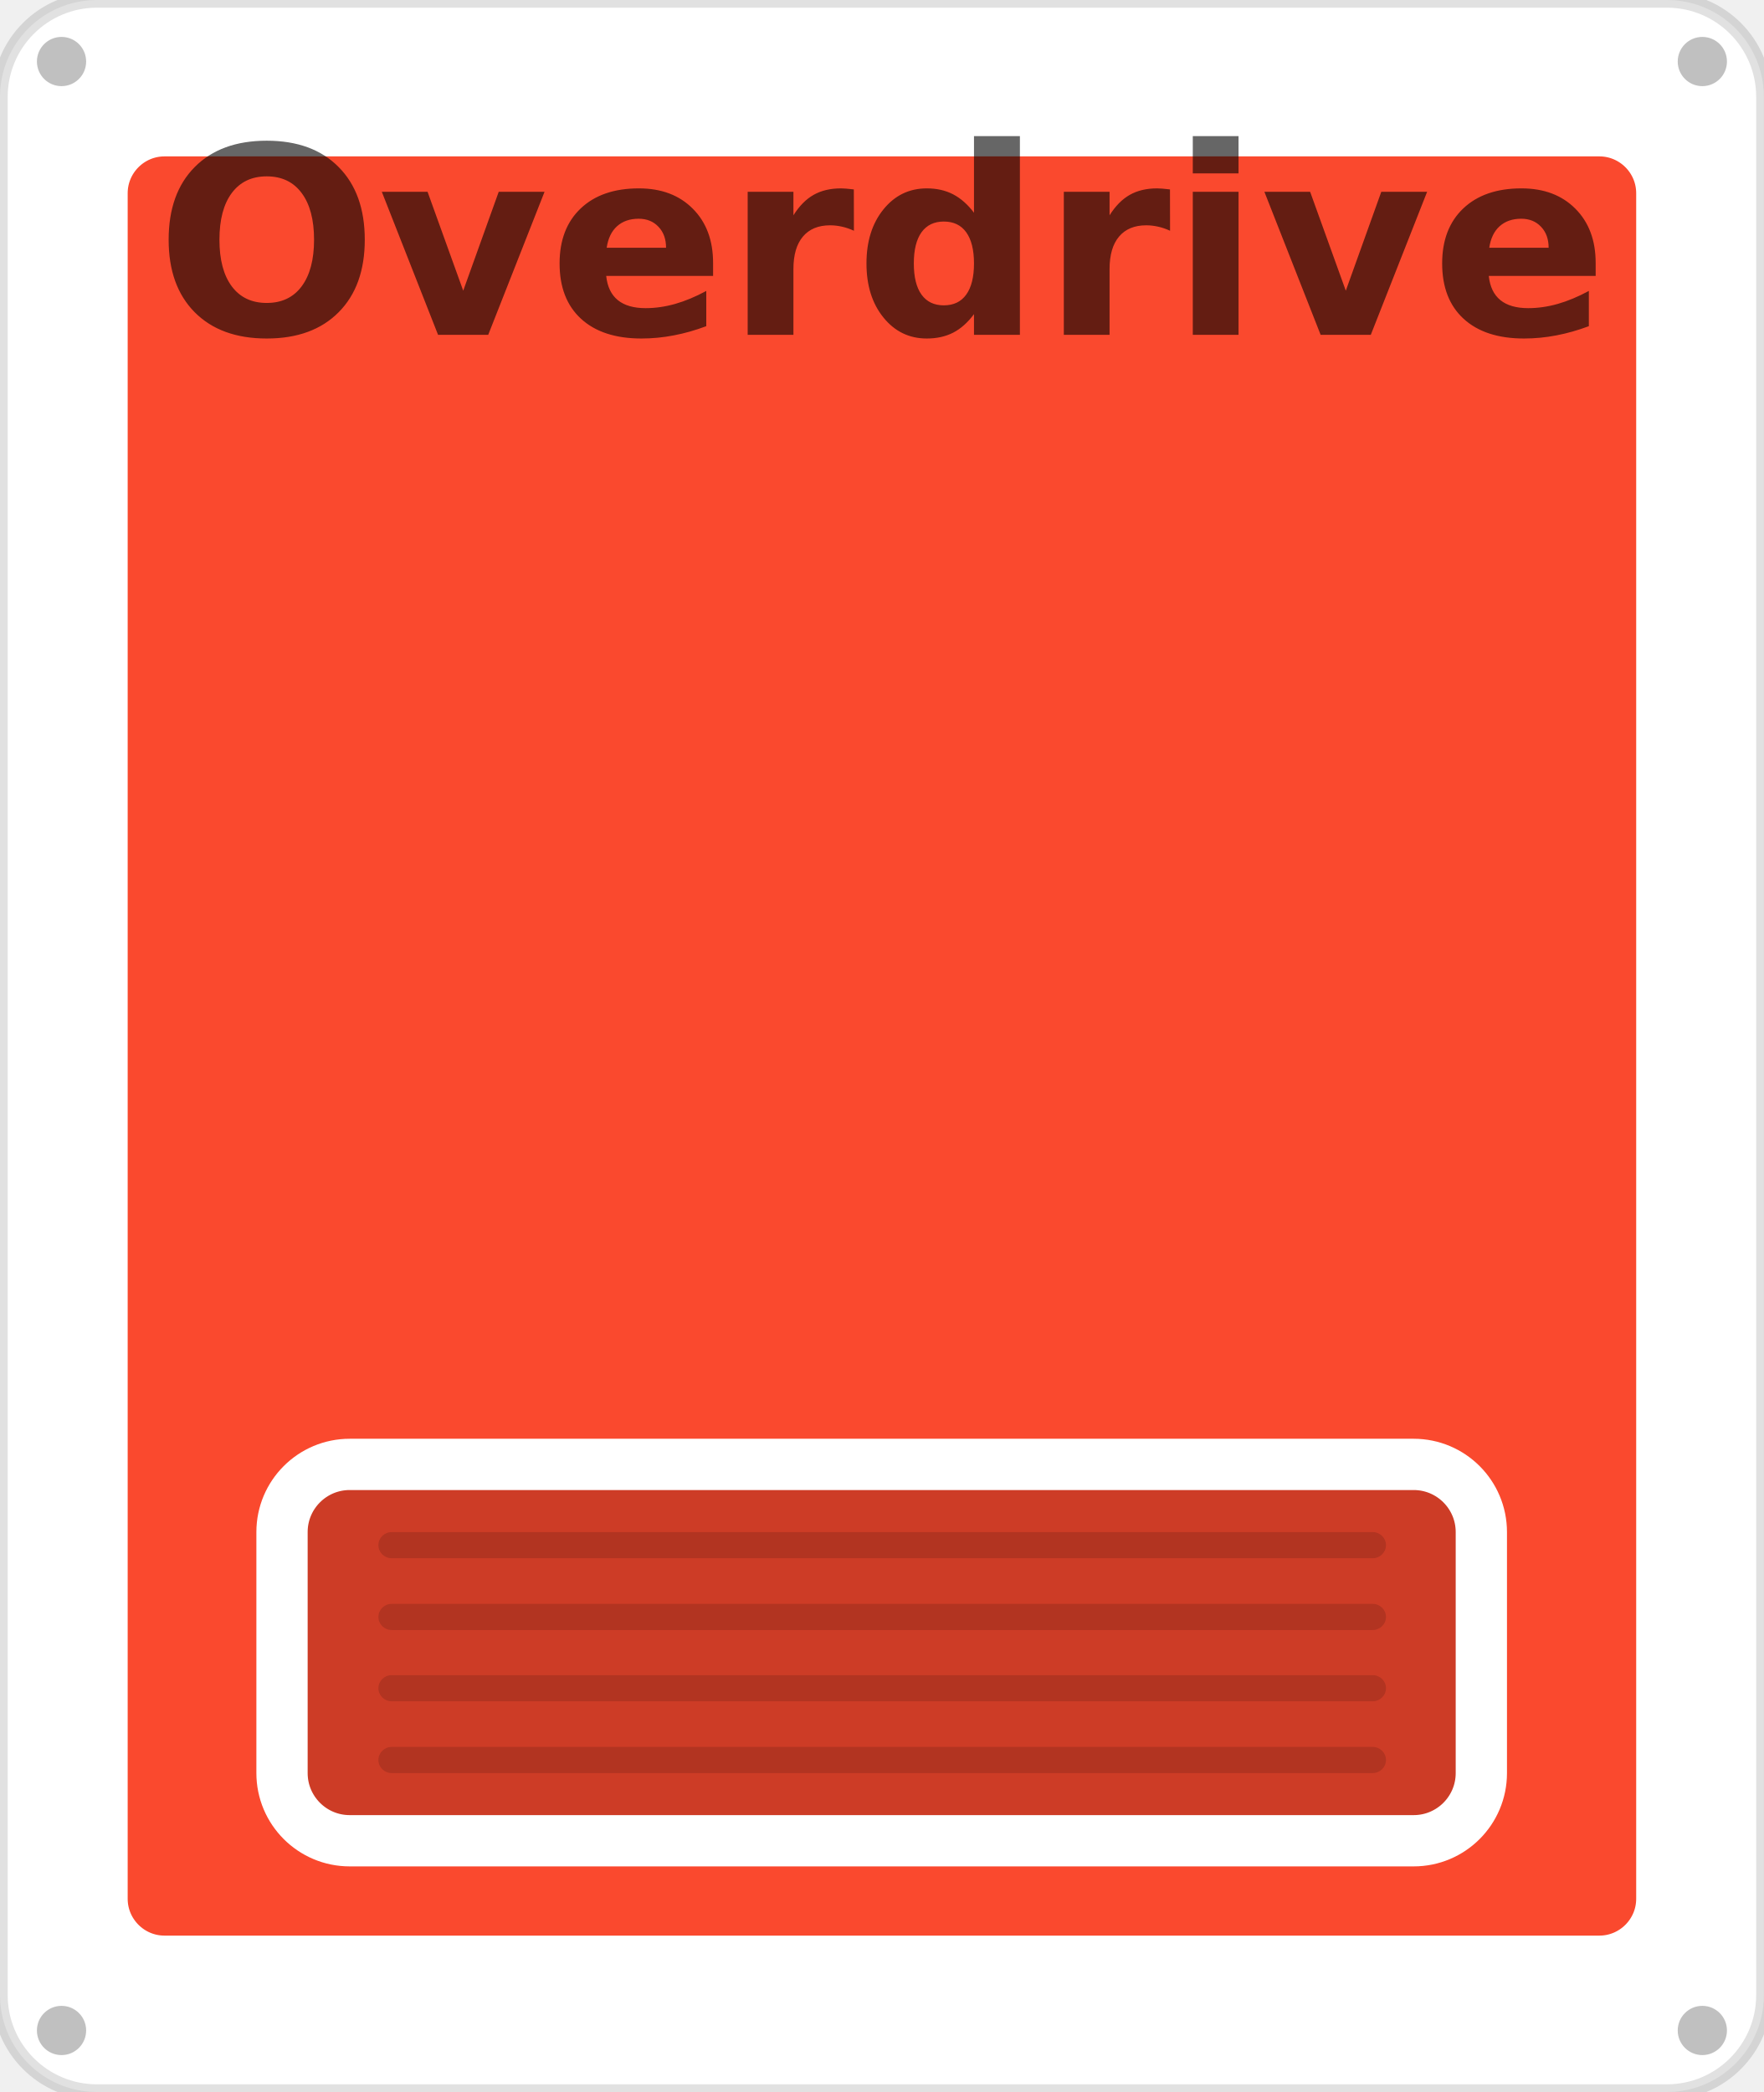
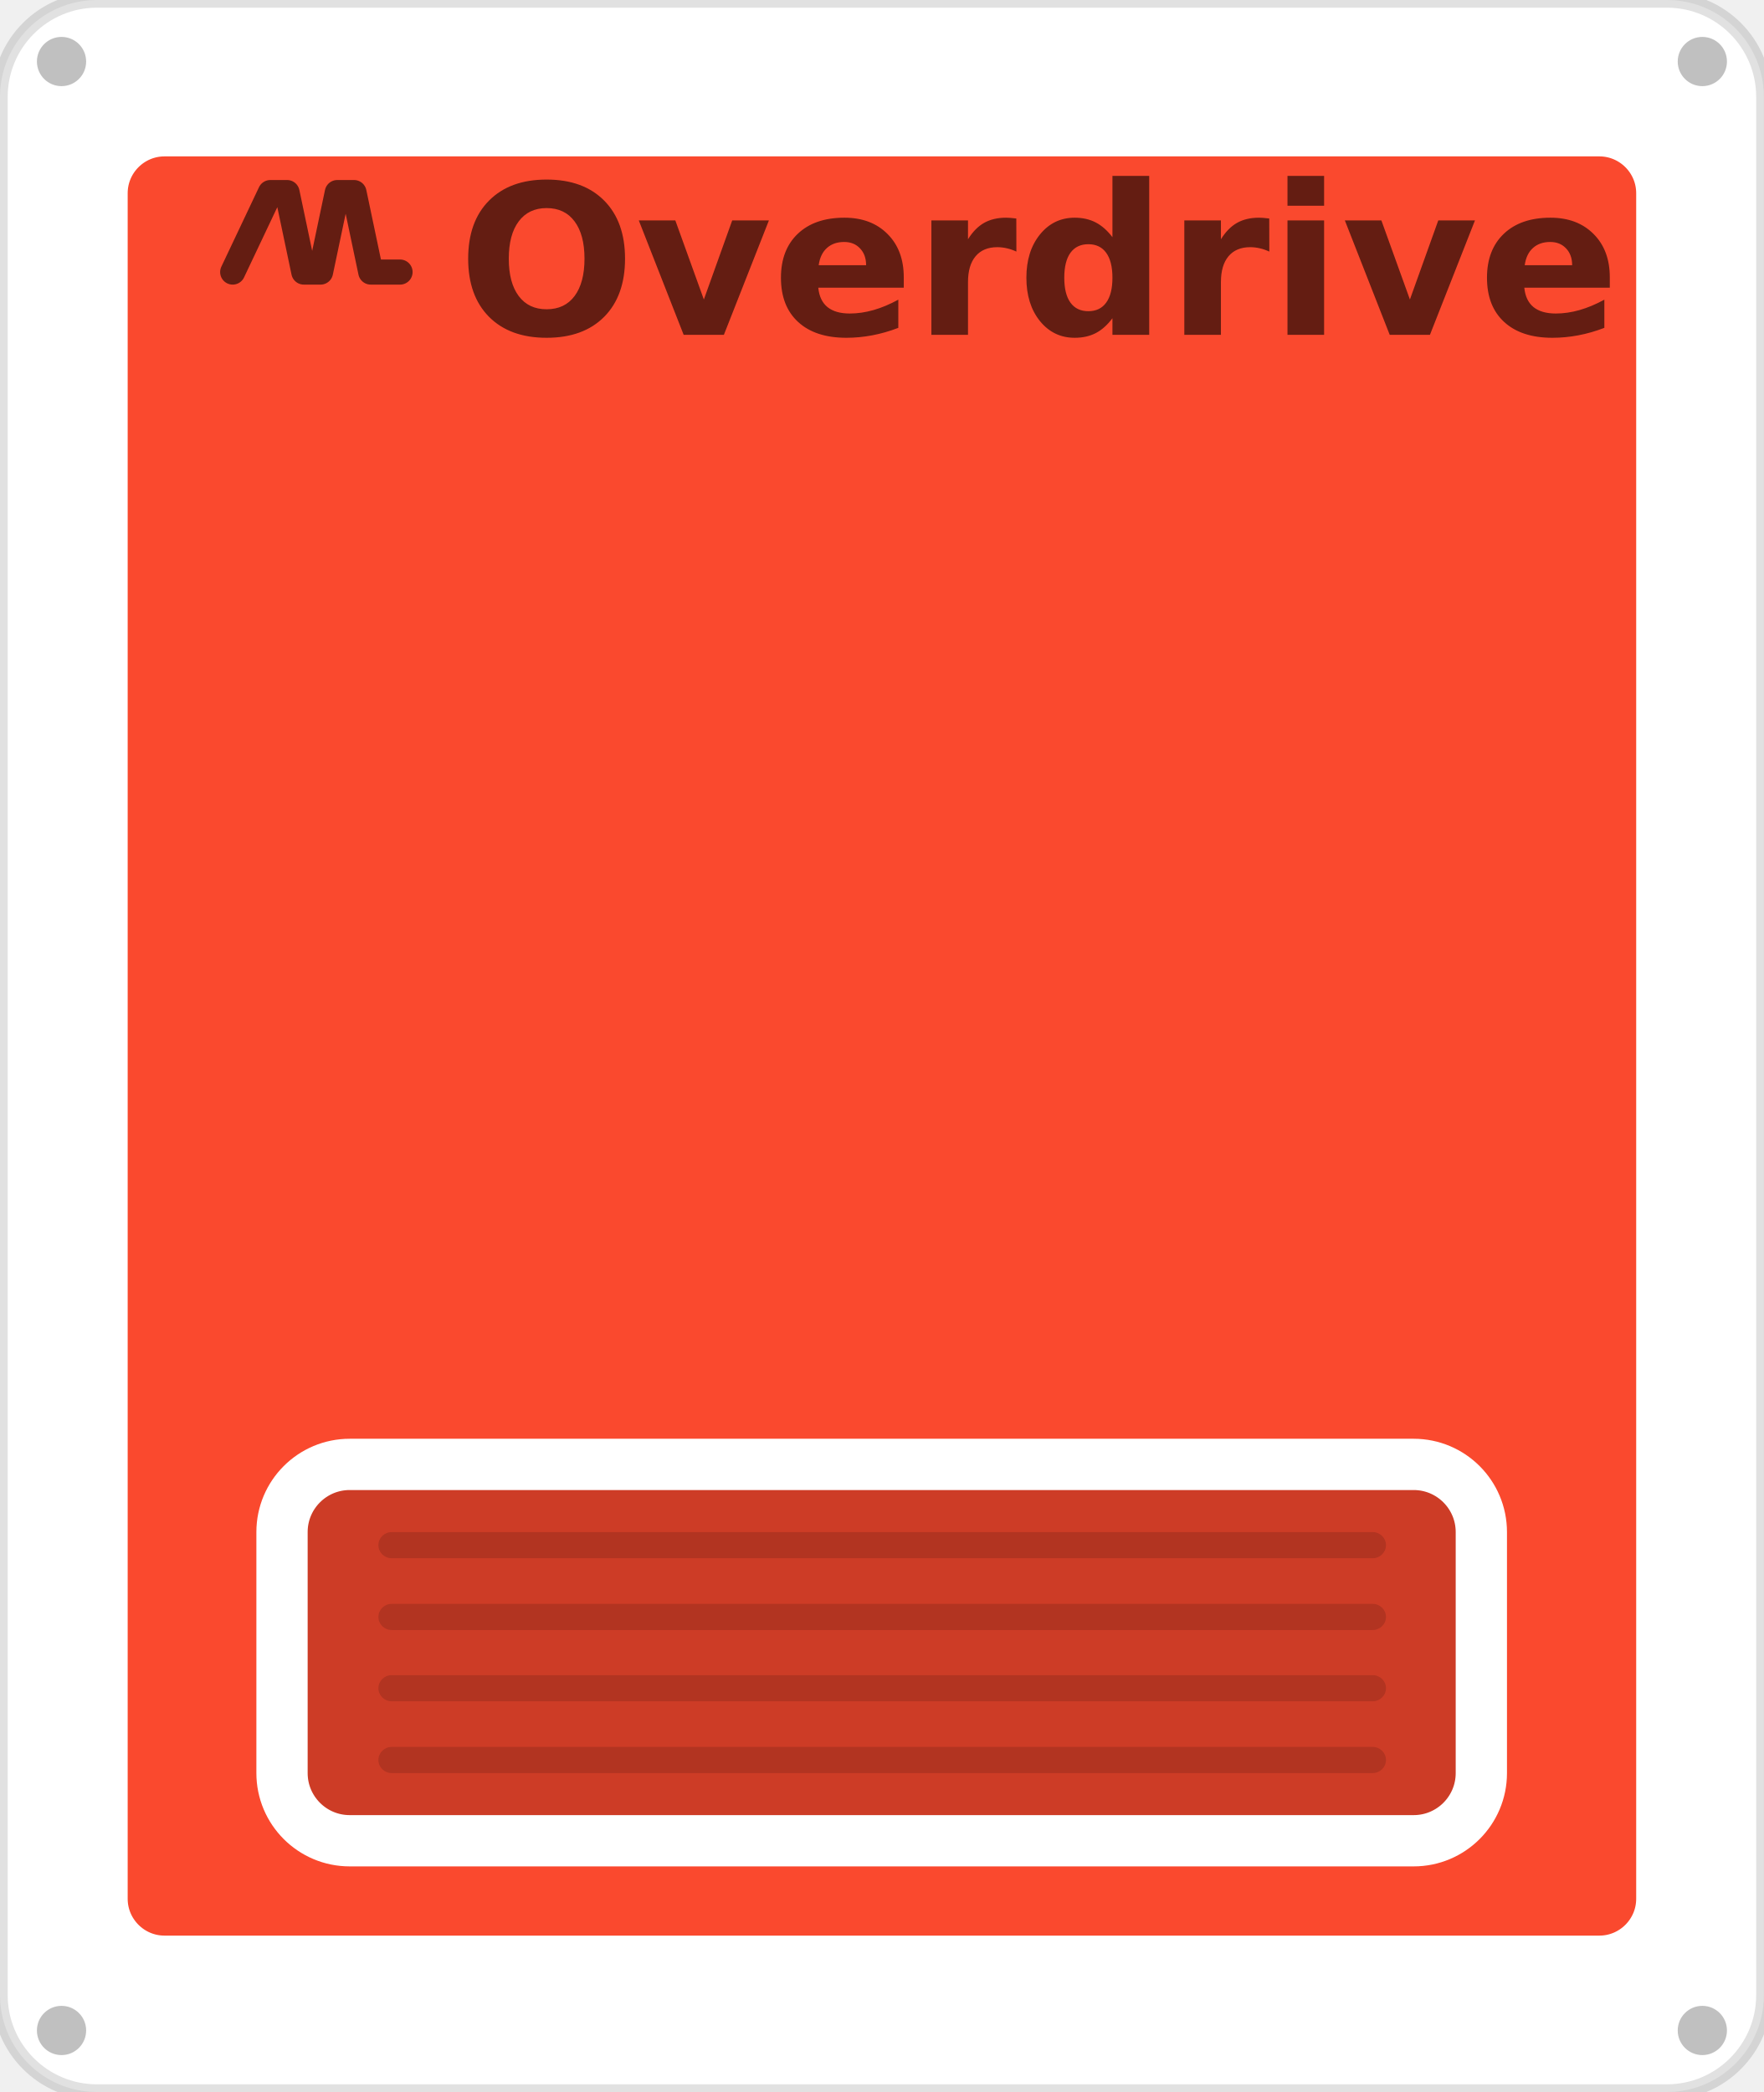
<svg xmlns="http://www.w3.org/2000/svg" width="344" height="408" viewBox="0 0 344 408">
  <clipPath id="pedalBody">
    <rect x="0" y="0" width="344" height="408" rx="18.9" />
  </clipPath>
  <rect x="0" y="0" width="344" height="408" rx="18.9" fill="#ffffff" stroke="rgba(0,0,0,0.12)" stroke-width="3" />
  <rect x="18.9" y="24.5" width="306.2" height="359.0" rx="13.2" fill="hsl(8,95%,58%)" stroke="#ffffff" stroke-width="12" />
-   <text x="172.0" y="65.3" text-anchor="middle" font-family="DejaVu Sans, Noto Sans, sans-serif" font-weight="700" font-size="51.0" fill="rgba(0,0,0,0.6)">Overdrive</text>
+   <g transform="translate(41.3,24.5) scale(0.408)" fill="none" stroke="rgba(0,0,0,0.6)" stroke-width="12" stroke-linecap="round" stroke-linejoin="round">
+     <path d="M10 70 L28 32 L36 32 L44 70 L52 70 L60 32 L68 32 L76 70 L90 70" />
+   </g>
+   <text x="202.6" y="65.3" text-anchor="middle" font-family="DejaVu Sans, Noto Sans, sans-serif" font-weight="700" font-size="40.8" fill="rgba(0,0,0,0.6)">Overdrive</text>
  <rect x="55.0" y="285.6" width="233.9" height="73.4" rx="13.2" fill="rgba(0,0,0,0.18)" stroke="#ffffff" stroke-width="10" />
  <rect x="73.8" y="298.8" width="196.5" height="5.1" rx="2.6" fill="rgba(0,0,0,0.45)" opacity="0.3" />
  <rect x="73.8" y="312.8" width="196.5" height="5.1" rx="2.6" fill="rgba(0,0,0,0.45)" opacity="0.3" />
  <rect x="73.8" y="326.7" width="196.5" height="5.1" rx="2.6" fill="rgba(0,0,0,0.45)" opacity="0.3" />
  <rect x="73.8" y="340.7" width="196.5" height="5.1" rx="2.6" fill="rgba(0,0,0,0.45)" opacity="0.3" />
  <circle cx="12.0" cy="12.0" r="4.8" fill="rgba(0,0,0,0.45)" opacity="0.55" />
  <circle cx="332.0" cy="12.0" r="4.8" fill="rgba(0,0,0,0.45)" opacity="0.55" />
  <circle cx="12.0" cy="396.0" r="4.8" fill="rgba(0,0,0,0.45)" opacity="0.55" />
  <circle cx="332.0" cy="396.0" r="4.8" fill="rgba(0,0,0,0.45)" opacity="0.55" />
</svg>
